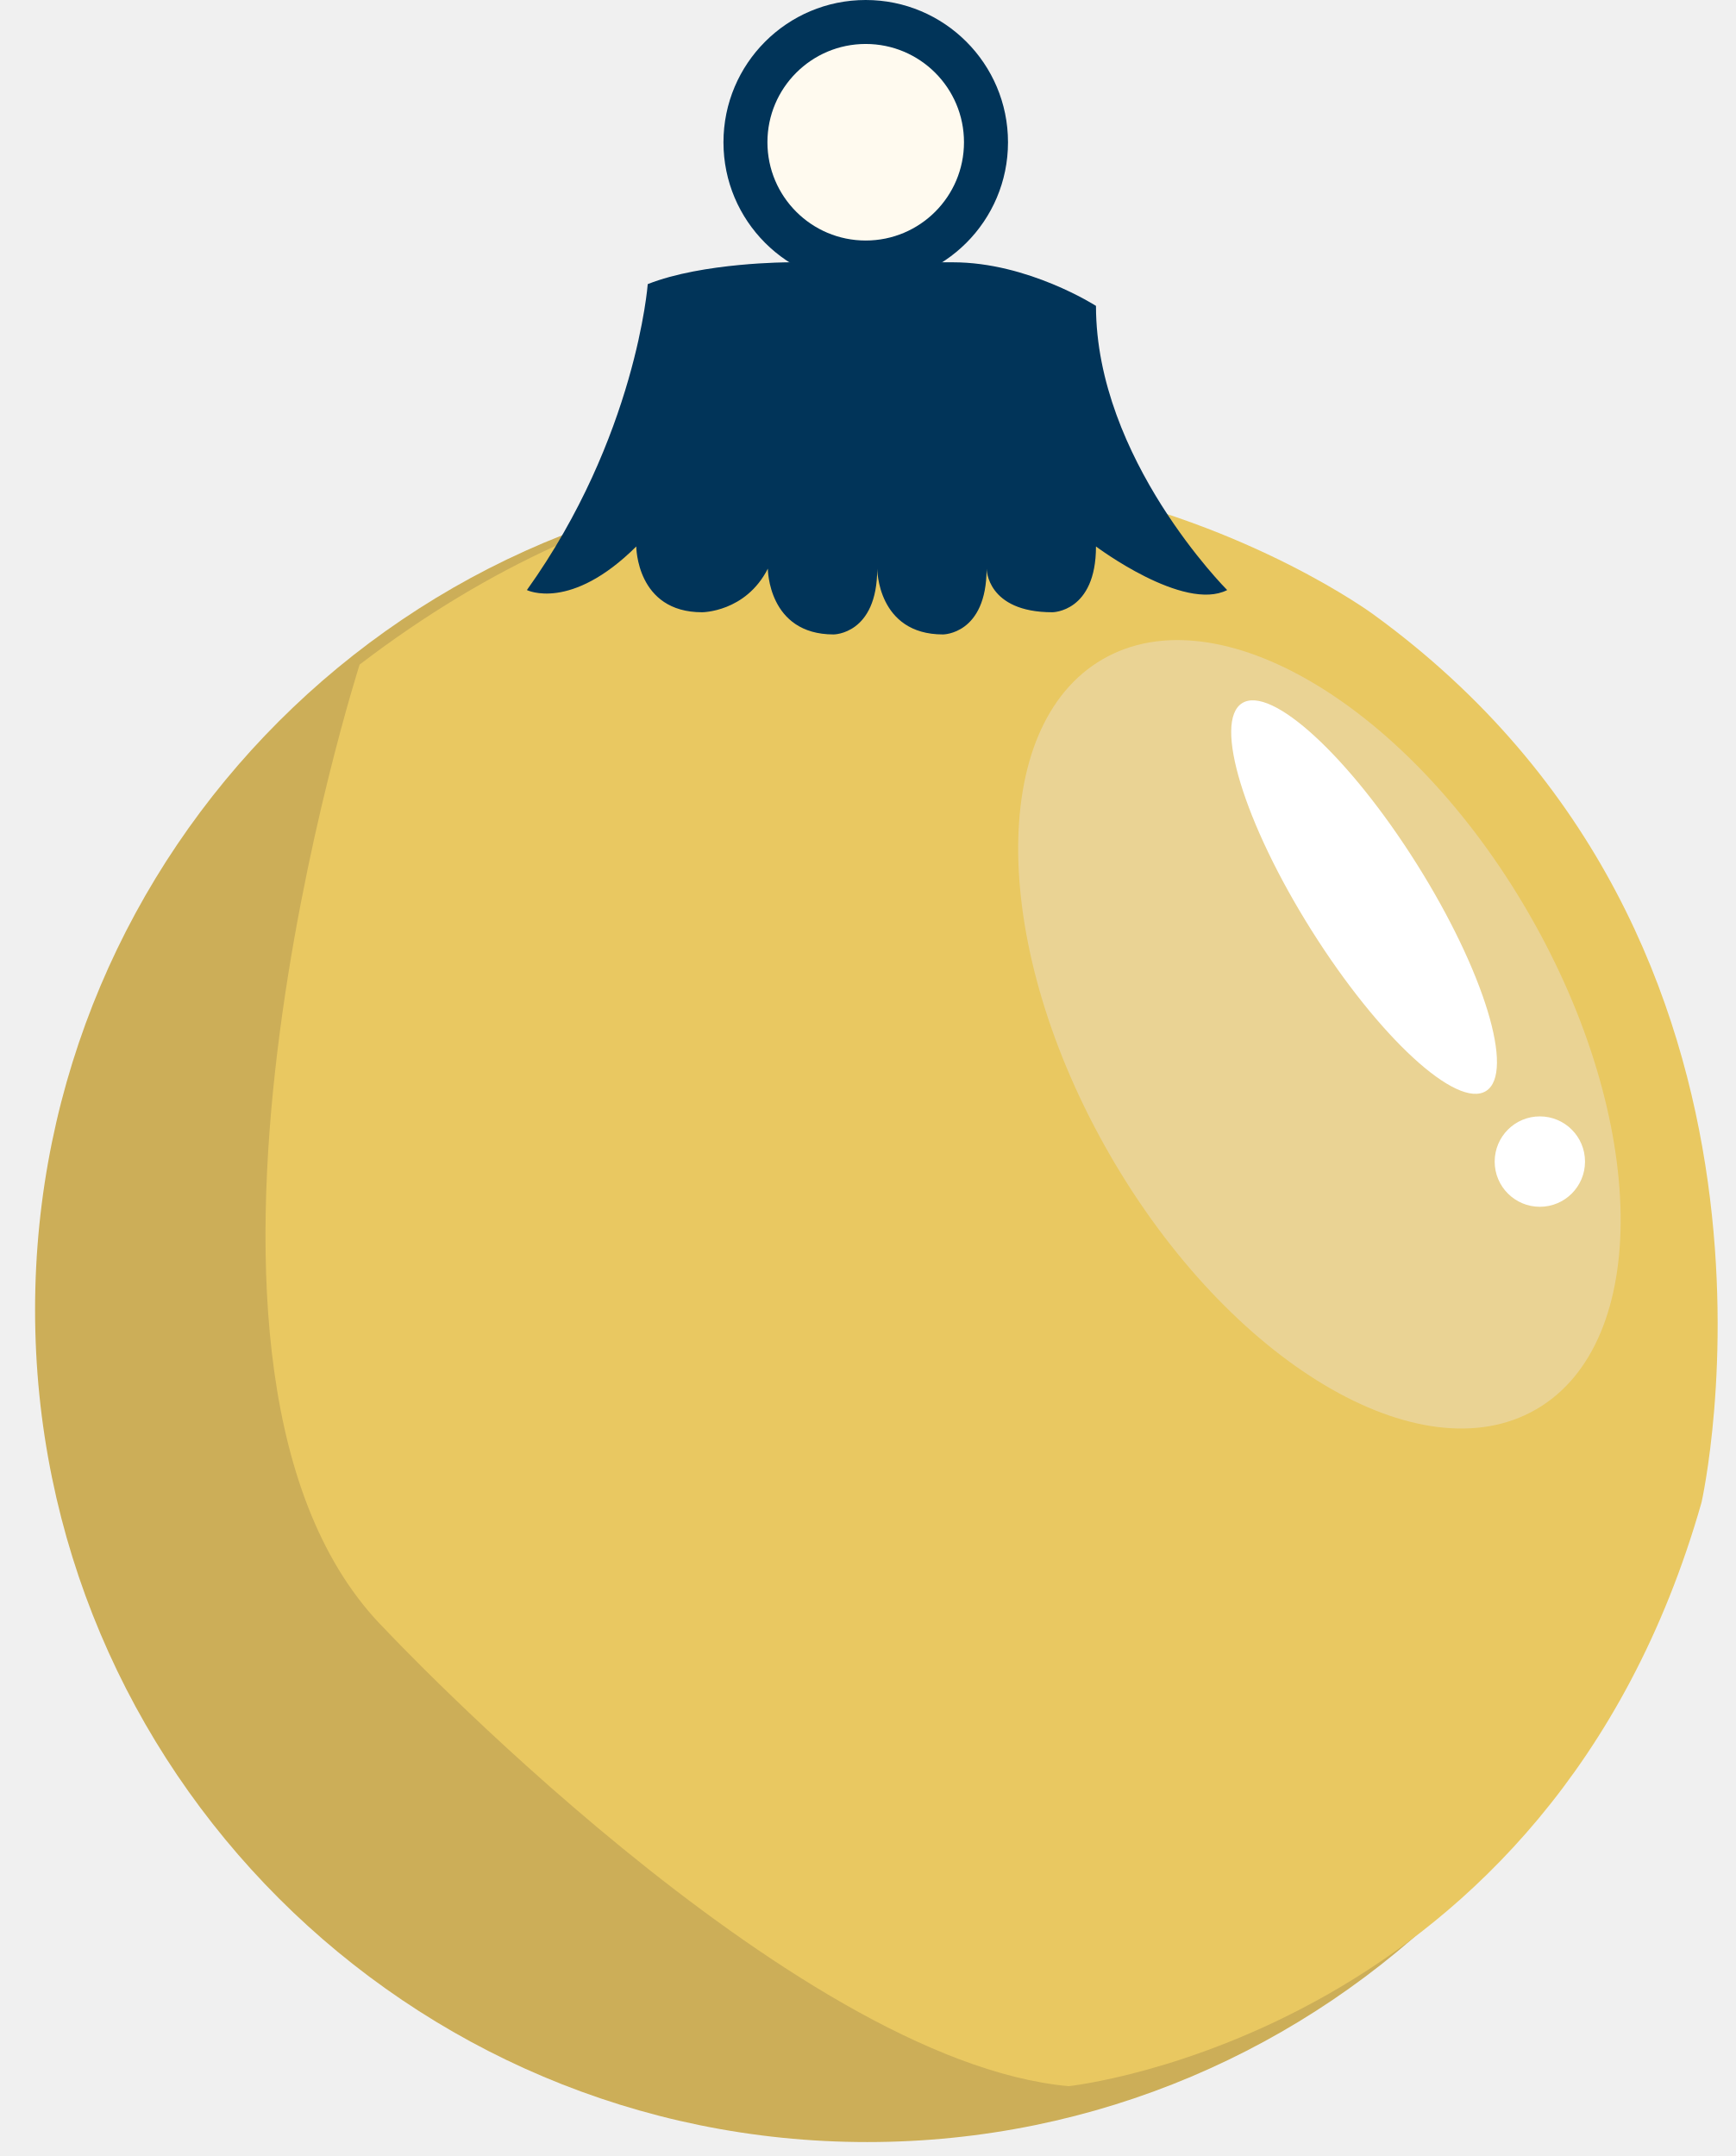
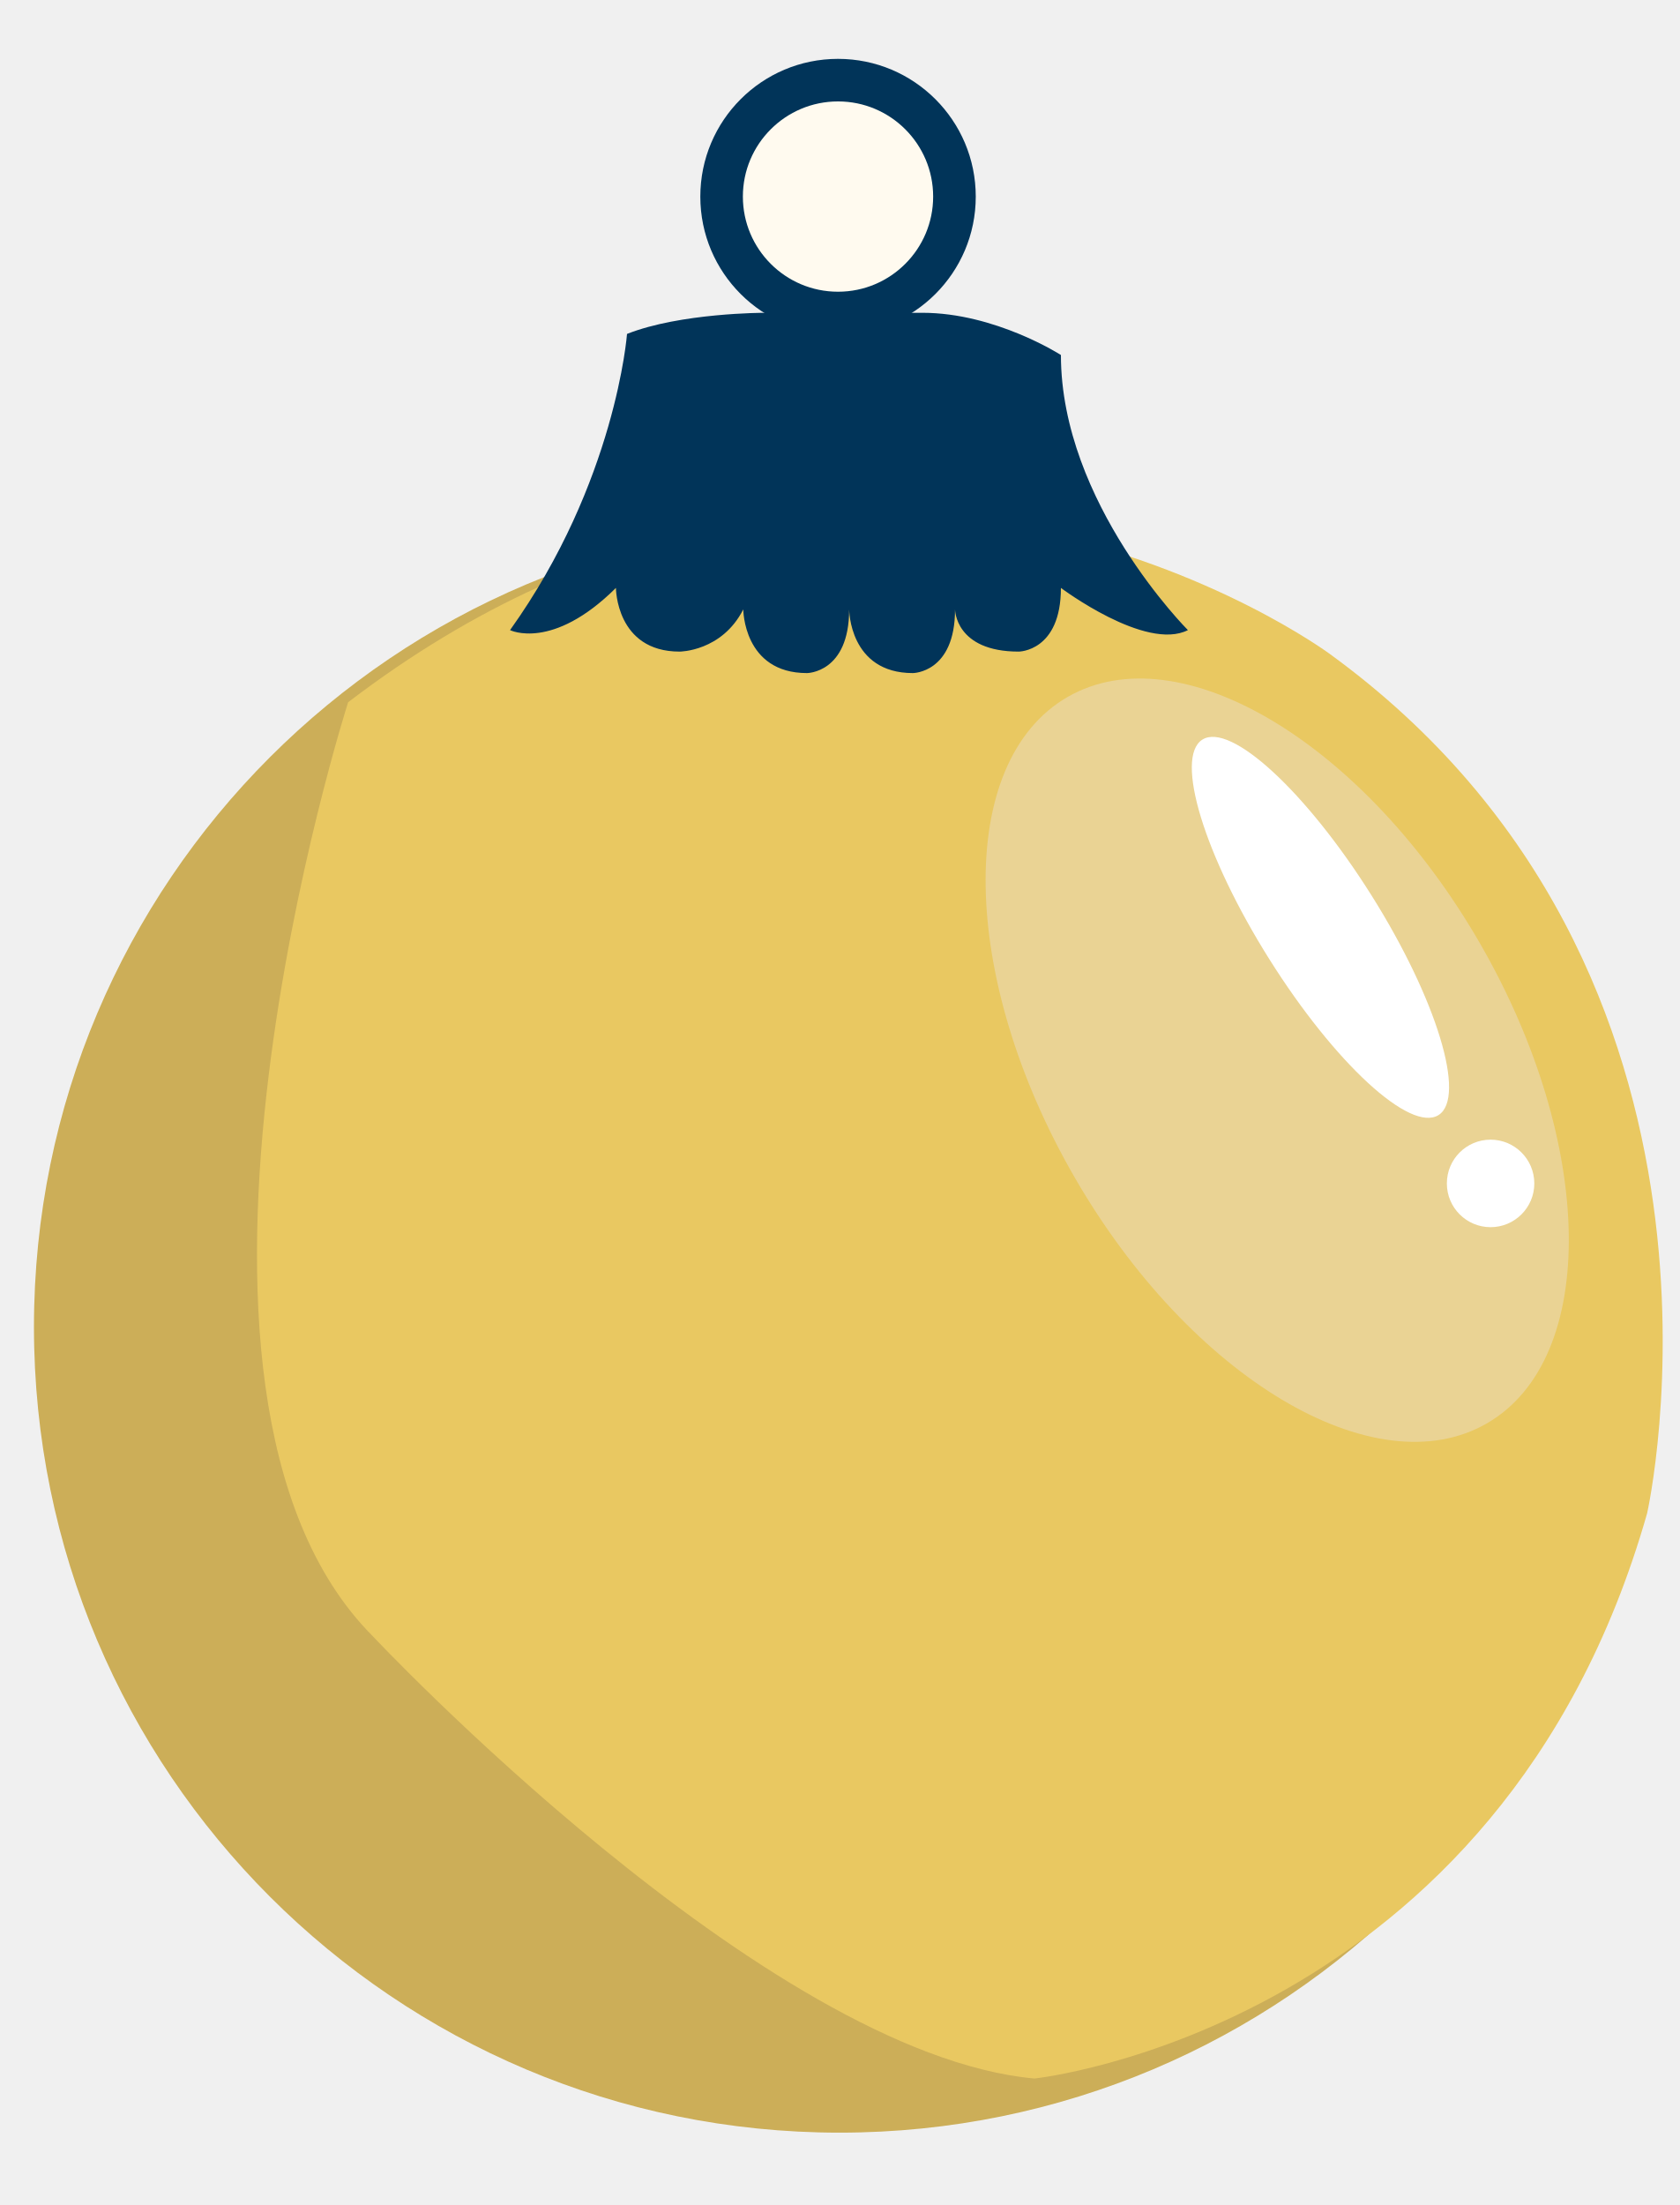
- <svg xmlns="http://www.w3.org/2000/svg" width="33" height="41" viewBox="0 0 33 41" fill="none">
+ <svg xmlns="http://www.w3.org/2000/svg" width="32" height="42" viewBox="0 0 33 41" fill="none">
  <path d="M16.493 40.735C25.234 40.735 32.32 33.65 32.32 24.909C32.32 16.168 25.234 9.082 16.493 9.082C7.753 9.082 0.667 16.168 0.667 24.909C0.667 33.65 7.753 40.735 16.493 40.735Z" fill="#CCAE58" />
  <path d="M6.839 12.638C6.839 12.638 2.506 26.151 7.322 30.982C7.322 30.982 15.024 39.189 20.322 39.672C20.322 39.672 29.471 38.707 32.358 28.57C32.358 28.57 34.762 17.951 26.102 11.673C26.095 11.673 16.953 4.913 6.839 12.638Z" fill="#E9C861" />
  <path d="M29.21 26.803C31.409 25.533 31.347 21.31 29.072 17.37C26.798 13.431 23.171 11.266 20.972 12.535C18.773 13.805 18.835 18.028 21.11 21.968C23.384 25.908 27.011 28.072 29.21 26.803Z" fill="#EAD394" />
  <path d="M29.283 22.949C29.757 22.949 30.142 22.564 30.142 22.09C30.142 21.615 29.757 21.23 29.283 21.23C28.808 21.23 28.424 21.615 28.424 22.09C28.424 22.564 28.808 22.949 29.283 22.949Z" fill="white" />
  <path d="M28.26 20.747C28.813 20.399 28.223 18.466 26.942 16.429C25.661 14.393 24.174 13.024 23.621 13.372C23.068 13.72 23.658 15.653 24.939 17.689C26.22 19.726 27.706 21.095 28.26 20.747Z" fill="white" />
  <path d="M15.009 4.988C15.009 4.988 13.366 4.988 12.318 5.403C12.318 5.403 12.1 8.312 10.02 11.221C10.02 11.221 10.848 11.636 12.1 10.392C12.1 10.392 12.1 11.643 13.351 11.643C13.351 11.643 14.18 11.643 14.602 10.814C14.602 10.814 14.602 12.065 15.853 12.065C15.853 12.065 16.682 12.065 16.682 10.814C16.682 10.814 16.682 12.065 17.933 12.065C17.933 12.065 18.762 12.065 18.762 10.814C18.762 10.814 18.762 11.643 20.013 11.643C20.013 11.643 20.842 11.643 20.842 10.392C20.842 10.392 22.508 11.643 23.337 11.221C23.337 11.221 20.842 8.726 20.842 5.817C20.842 5.817 19.553 4.988 18.121 4.988H15.009Z" fill="#013459" />
  <path d="M16.463 5.411C17.957 5.411 19.169 4.2 19.169 2.706C19.169 1.211 17.957 0 16.463 0C14.969 0 13.758 1.211 13.758 2.706C13.758 4.2 14.969 5.411 16.463 5.411Z" fill="#013459" />
  <path d="M16.463 4.574C17.495 4.574 18.332 3.737 18.332 2.705C18.332 1.673 17.495 0.836 16.463 0.836C15.431 0.836 14.594 1.673 14.594 2.705C14.594 3.737 15.431 4.574 16.463 4.574Z" fill="#FFFAEF" />
</svg>
